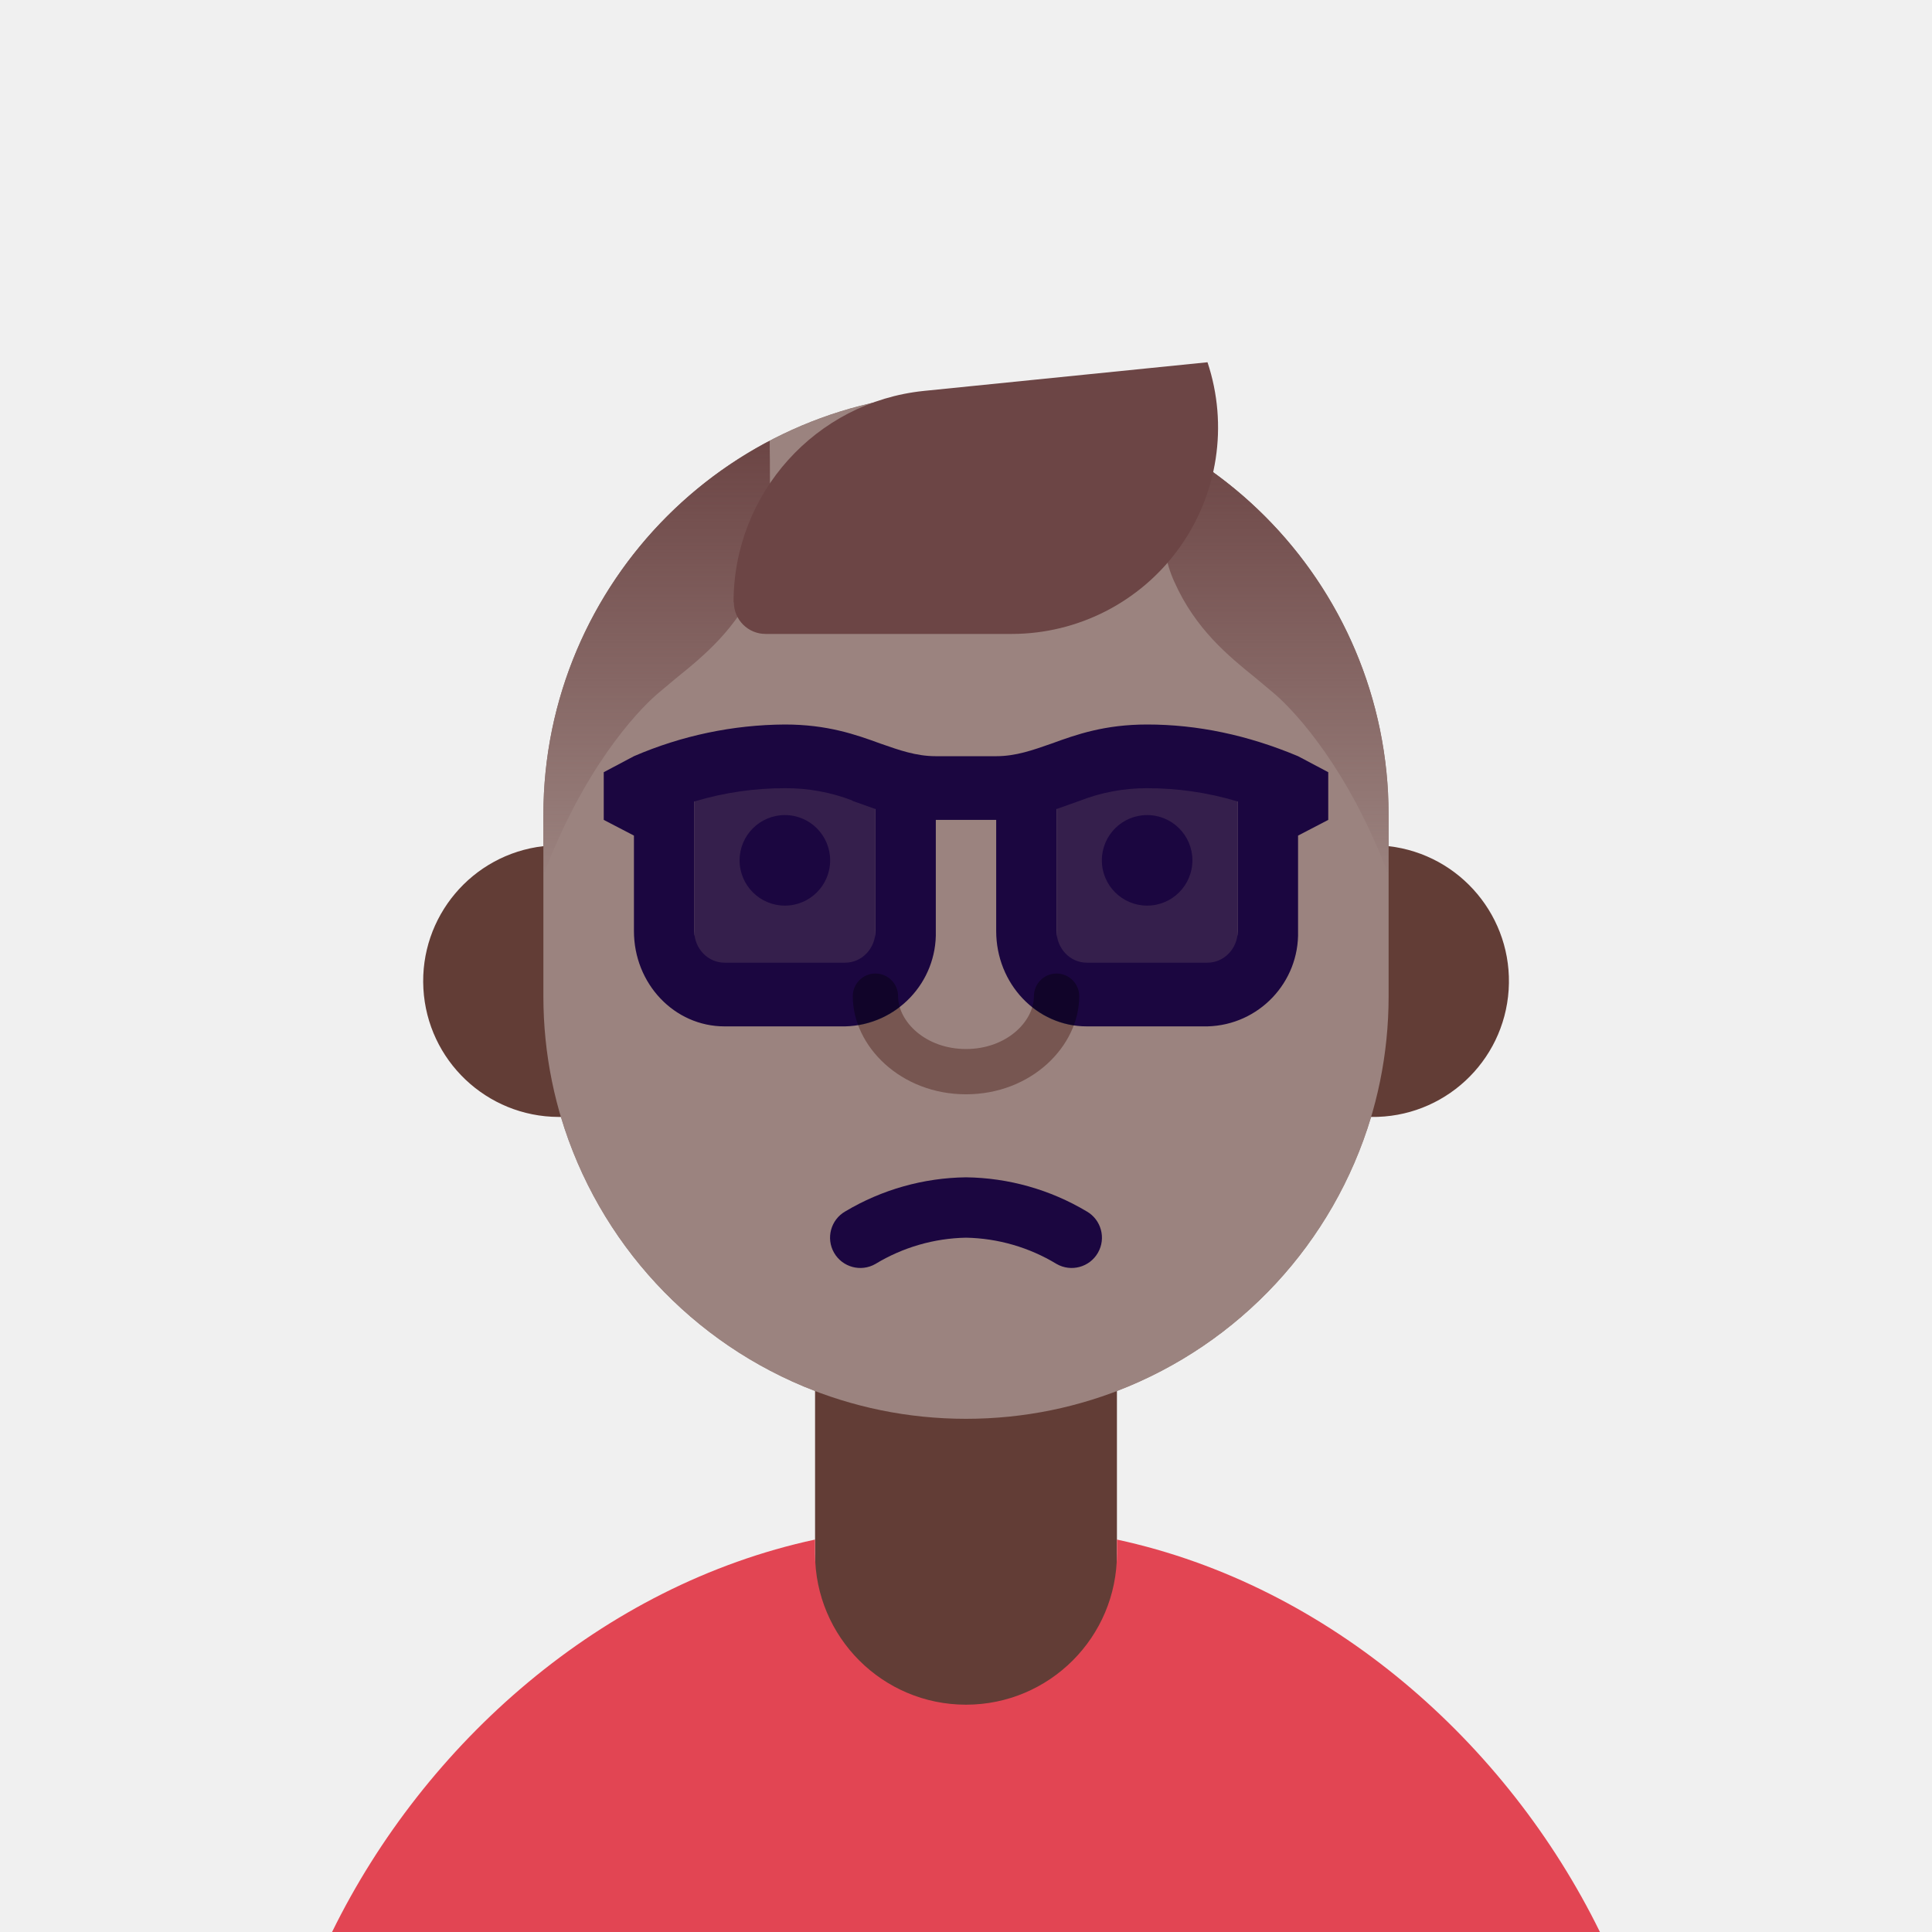
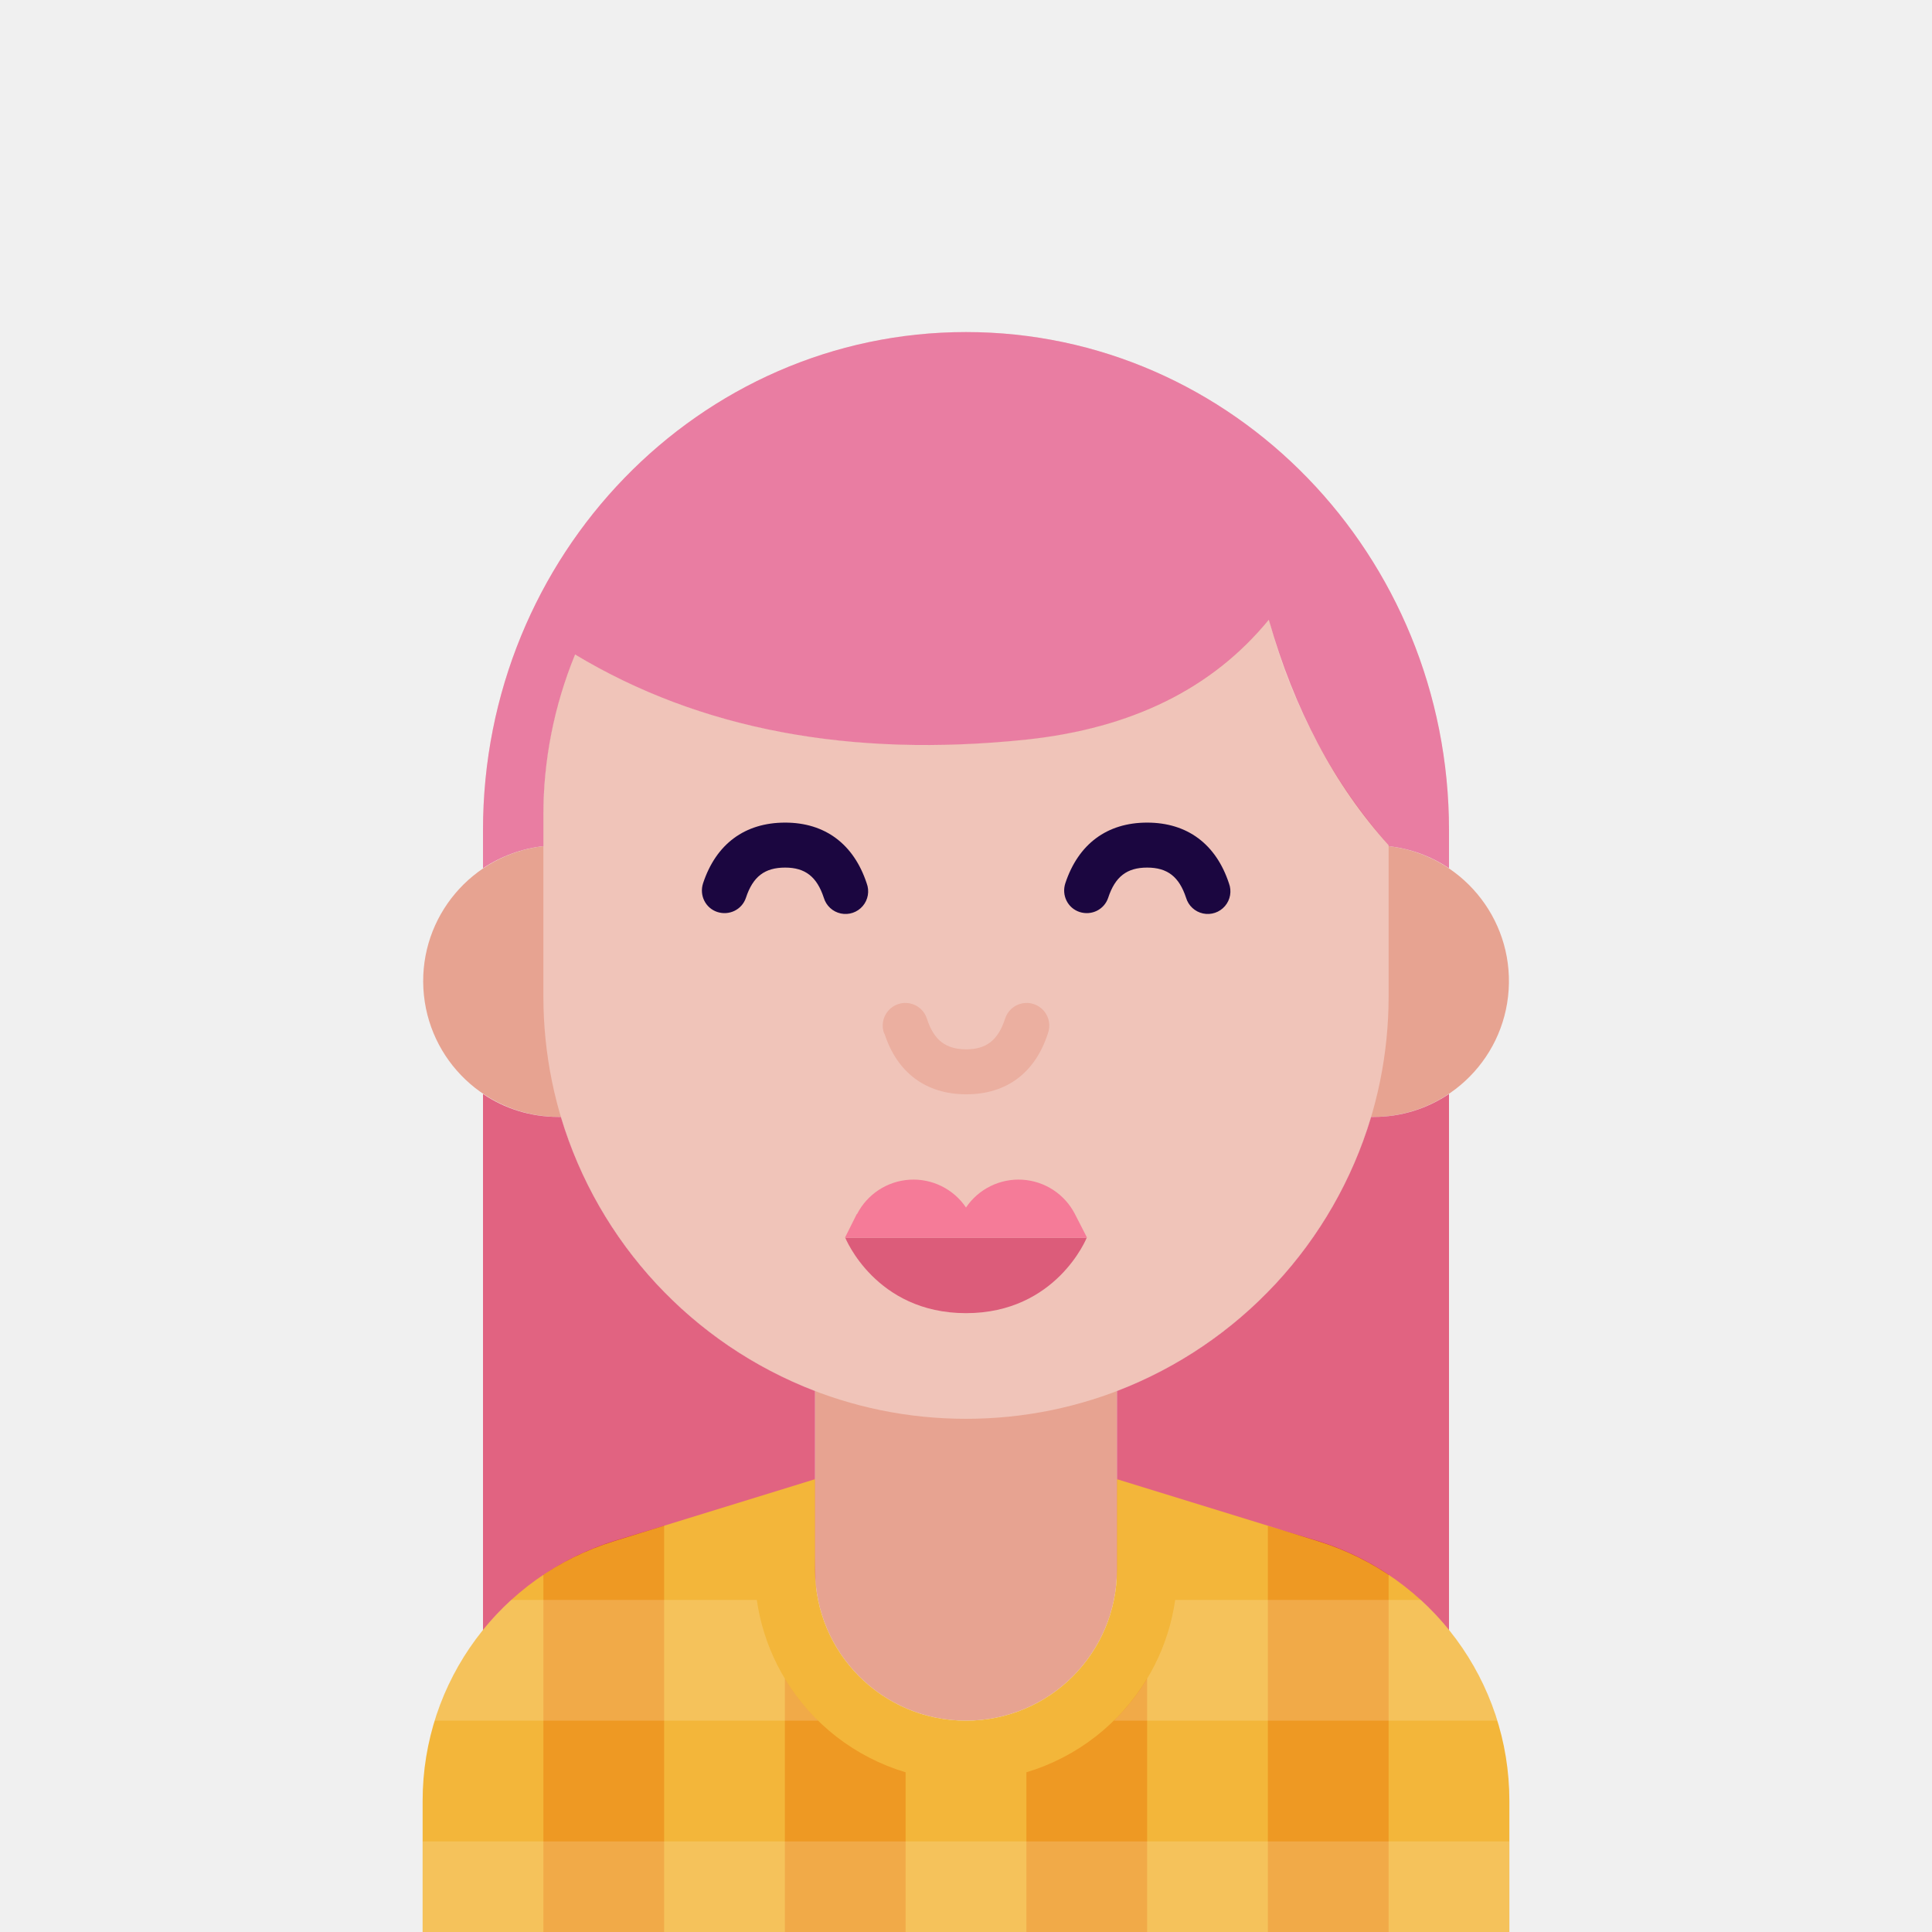
<svg xmlns="http://www.w3.org/2000/svg" viewBox="0 0 64 64" fill="none" shape-rendering="auto" width="96" height="96">
  <mask id="viewboxMask">
    <rect width="64" height="64" rx="0" ry="0" x="0" y="0" fill="#fff" />
  </mask>
  <g mask="url(#viewboxMask)">
-     <path d="M37 46.08V52a5 5 0 0 1-10 0v-5.92A14.04 14.04 0 0 1 18.58 37h-.08a4.5 4.5 0 0 1-.5-8.97V27a14 14 0 1 1 28 0v1.03a4.5 4.5 0 0 1-.58 8.97A14.04 14.04 0 0 1 37 46.08Z" fill="#623d36" />
+     <path d="M37 46.08V52a5 5 0 0 1-10 0v-5.92A14.04 14.04 0 0 1 18.58 37h-.08a4.5 4.5 0 0 1-.5-8.97V27a14 14 0 1 1 28 0v1.03a4.5 4.5 0 0 1-.58 8.97A14.04 14.04 0 0 1 37 46.08Z" fill="#e7a391" />
    <mask id="personas-a" style="mask-type:luminance" maskUnits="userSpaceOnUse" x="14" y="13" width="36" height="44">
      <path d="M37 46.08V52a5 5 0 0 1-10 0v-5.92A14.04 14.04 0 0 1 18.58 37h-.08a4.5 4.5 0 0 1-.5-8.97V27a14 14 0 1 1 28 0v1.03a4.5 4.5 0 0 1-.58 8.97A14.04 14.04 0 0 1 37 46.08Z" fill="#fff" />
    </mask>
    <g mask="url(#personas-a)">
      <path d="M32 13a14 14 0 0 1 14 14v6a14 14 0 1 1-28 0v-6a14 14 0 0 1 14-14Z" fill="#fff" style="mix-blend-mode:overlay" opacity=".36" />
    </g>
    <g transform="translate(20 24)">
-       <g fill="#1B0640">
-         <path d="M6 6a1.5 1.5 0 1 0 0-3 1.5 1.5 0 0 0 0 3ZM18 6a1.5 1.5 0 1 0 0-3 1.5 1.5 0 0 0 0 3Z" />
-         <path d="M9 2H3v6h6V2ZM21 2h-6v6h6V2Z" opacity=".8" />
-         <path fill-rule="evenodd" clip-rule="evenodd" d="M13 1.05c.65 0 1.21-.2 1.84-.42C15.66.33 16.6 0 18 0c1.67 0 3.33.35 5 1.05l1 .53v1.58l-1 .52v3.16A3.08 3.08 0 0 1 20 10h-4c-1.66 0-3-1.41-3-3.16V3.16h-2v3.68A3.08 3.08 0 0 1 8 10H4c-1.66 0-3-1.41-3-3.16V3.68l-1-.52V1.58l1-.53A12.8 12.8 0 0 1 6 0c1.4 0 2.34.33 3.16.63.63.22 1.19.42 1.84.42h2ZM8.24 2.52A6.1 6.1 0 0 0 6 2.11c-1 0-2 .14-3 .44v4.3c0 .57.45 1.04 1 1.04h4c.55 0 1-.47 1-1.05V2.8l-.76-.27ZM15 2.8l.76-.27A6.1 6.1 0 0 1 18 2.11c1 0 2 .14 3 .44v4.3c0 .57-.45 1.04-1 1.04h-4c-.55 0-1-.47-1-1.05V2.8Z" />
-       </g>
+       <path d="M3.76 6.21c.4.13.82-.08.95-.47.23-.7.62-1 1.3-1 .66 0 1.05.3 1.28 1a.75.75 0 1 0 1.42-.48c-.43-1.3-1.38-2.01-2.7-2.01-1.34 0-2.29.71-2.72 2.01-.13.4.08.82.47.95ZM15.76 6.21c.4.13.82-.08.95-.47.23-.7.62-1 1.29-1s1.06.3 1.29 1a.75.75 0 1 0 1.42-.48c-.43-1.3-1.38-2.01-2.71-2.01s-2.28.71-2.71 2.01c-.13.4.08.82.47.95Z" fill="#1B0640" />
    </g>
    <g transform="translate(2 2)">
-       <mask id="hairFade-b" style="mask-type:alpha" maskUnits="userSpaceOnUse" x="16" y="12" width="28" height="15">
-         <path fill-rule="evenodd" clip-rule="evenodd" d="M16 27v-2a14 14 0 0 1 7.5-12.4v.14c.09 1.68.16 3.3-.4 4.53-.7 1.57-1.78 2.45-2.72 3.21l-.62.52c-.7.61-2.44 2.49-3.76 6Zm28 0v-2a14 14 0 0 0-7.5-12.4v.14c-.09 1.68-.16 3.3.4 4.53.7 1.57 1.78 2.45 2.72 3.21l.62.52c.7.61 2.44 2.49 3.76 6Z" fill="url(#hairFade-a)" />
-       </mask>
-       <g mask="url(#hairFade-b)">
-         <path fill-rule="evenodd" clip-rule="evenodd" d="m16 27-.2-14.4h7.7l.06 14.4H16Zm20.72 0H44l-.07-14.4H36.5l.22 14.4Z" fill="#6c4545" />
-       </g>
-       <path d="M22.3 17.95c0-3.6 2.72-6.63 6.3-7L38 10a6.84 6.84 0 0 1-6.49 9h-8.15c-.58 0-1.05-.47-1.05-1.05Z" fill="#6c4545" />
-       <defs>
-         <linearGradient id="hairFade-a" x1="16" y1="12.6" x2="16" y2="27" gradientUnits="userSpaceOnUse">
-           <stop />
-           <stop offset="1" stop-opacity=".01" />
-         </linearGradient>
-       </defs>
+       <path fill-rule="evenodd" clip-rule="evenodd" d="M44 26c-1.8-2-3.13-4.5-3.97-7.47-1.87 2.28-4.55 3.6-8.03 3.97-5.83.61-10.82-.33-14.95-2.82A13.96 13.96 0 0 0 16 25v1.03c-.73.08-1.42.34-2 .73V25.5C14 16.39 21.16 9 30 9s16 7.39 16 16.5v1.26a4.47 4.47 0 0 0-2-.73V26Zm2 8.24v22.28H35V44.08A14.04 14.04 0 0 0 43.42 35h.08c.93 0 1.78-.28 2.5-.76ZM14 56.57h11.13L25 49.55v-5.47A14.04 14.04 0 0 1 16.58 35h-.08c-.93 0-1.79-.28-2.5-.76v22.33Z" fill="#e16381" />
+       <path d="M40.03 18.53A18.47 18.47 0 0 0 44 26v.03c.73.08 1.42.34 2 .73V25.5C46 16.39 38.84 9 30 9s-16 7.39-16 16.5v1.26c.58-.4 1.27-.65 2-.73V25c0-1.88.37-3.68 1.05-5.32 4.13 2.5 9.12 3.43 14.95 2.82 3.48-.37 6.16-1.7 8.03-3.97Z" fill="#fff" style="mix-blend-mode:overlay" opacity=".26" />
    </g>
    <g transform="translate(11 44)">
-       <path d="M16 7v.47a5 5 0 1 0 10 0V7c7.06 1.52 12.93 6.74 16 13H0C3.07 13.74 8.94 8.52 16 7Z" fill="#e24553" />
+       <path d="M16 5v3a5 5 0 0 0 10 0V5l6.65 2.05a9 9 0 0 1 6.35 8.6V20H3v-4.35a9 9 0 0 1 6.35-8.6L16 5Z" fill="#f3b63a" />
+       <path d="m11 6.54-1.65.5A9 9 0 0 0 7 8.17V20h4V6.54ZM15 20h4v-5.29a7.02 7.02 0 0 1-4-3.1V20ZM23 20h4v-8.4a7.02 7.02 0 0 1-4 3.11v5.3ZM31 20h4V8.16a9 9 0 0 0-2.35-1.12L31 6.55V20Z" style="mix-blend-mode:overlay" opacity=".4" fill="#000" />
+       <path d="M3.4 13a9.01 9.01 0 0 1 2.53-4h8.14a6.98 6.98 0 0 0 2.03 4H3.4ZM39 17v3H3v-3h36ZM36.07 9a9.01 9.01 0 0 1 2.53 4H25.9a6.98 6.98 0 0 0 2.03-4h8.14Z" style="mix-blend-mode:lighten" opacity=".17" fill="#fff" />
    </g>
    <g transform="translate(23 36)">
-       <path d="M5 4.13a1 1 0 1 0 1 1.74A6 6 0 0 1 9 5a6 6 0 0 1 3 .87 1 1 0 1 0 1-1.74A8 8 0 0 0 9 3a8 8 0 0 0-4 1.13Z" fill="#1B0640" />
+       <path d="M5 5h8s-1 2.5-4 2.5S5 5 5 5Z" fill="#DC5C7A" />
+       <path d="M5.39 4.22A2.1 2.1 0 0 1 9 4a2.1 2.1 0 0 1 3.61.22l.4.78H4.99l.39-.78Z" fill="#F57B98" />
    </g>
    <g transform="translate(24 28)">
-       <path d="M4.25 5a.75.75 0 0 1 1.5 0c0 .84.91 1.75 2.25 1.75 1.34 0 2.25-.91 2.25-1.75a.75.75 0 0 1 1.5 0c0 1.66-1.59 3.25-3.75 3.25S4.25 6.66 4.25 5Z" fill="#000" style="mix-blend-mode:overlay" opacity=".36" />
+       <path d="M5.29 6.24a.75.75 0 1 1 1.42-.48c.23.7.62 1 1.3 1 .66 0 1.05-.3 1.28-1a.75.75 0 1 1 1.42.48c-.42 1.3-1.37 2.01-2.7 2.01S5.72 7.54 5.3 6.24Z" fill="#000" style="mix-blend-mode:overlay" opacity=".36" />
    </g>
    <g transform="translate(14 26)" />
  </g>
</svg>
